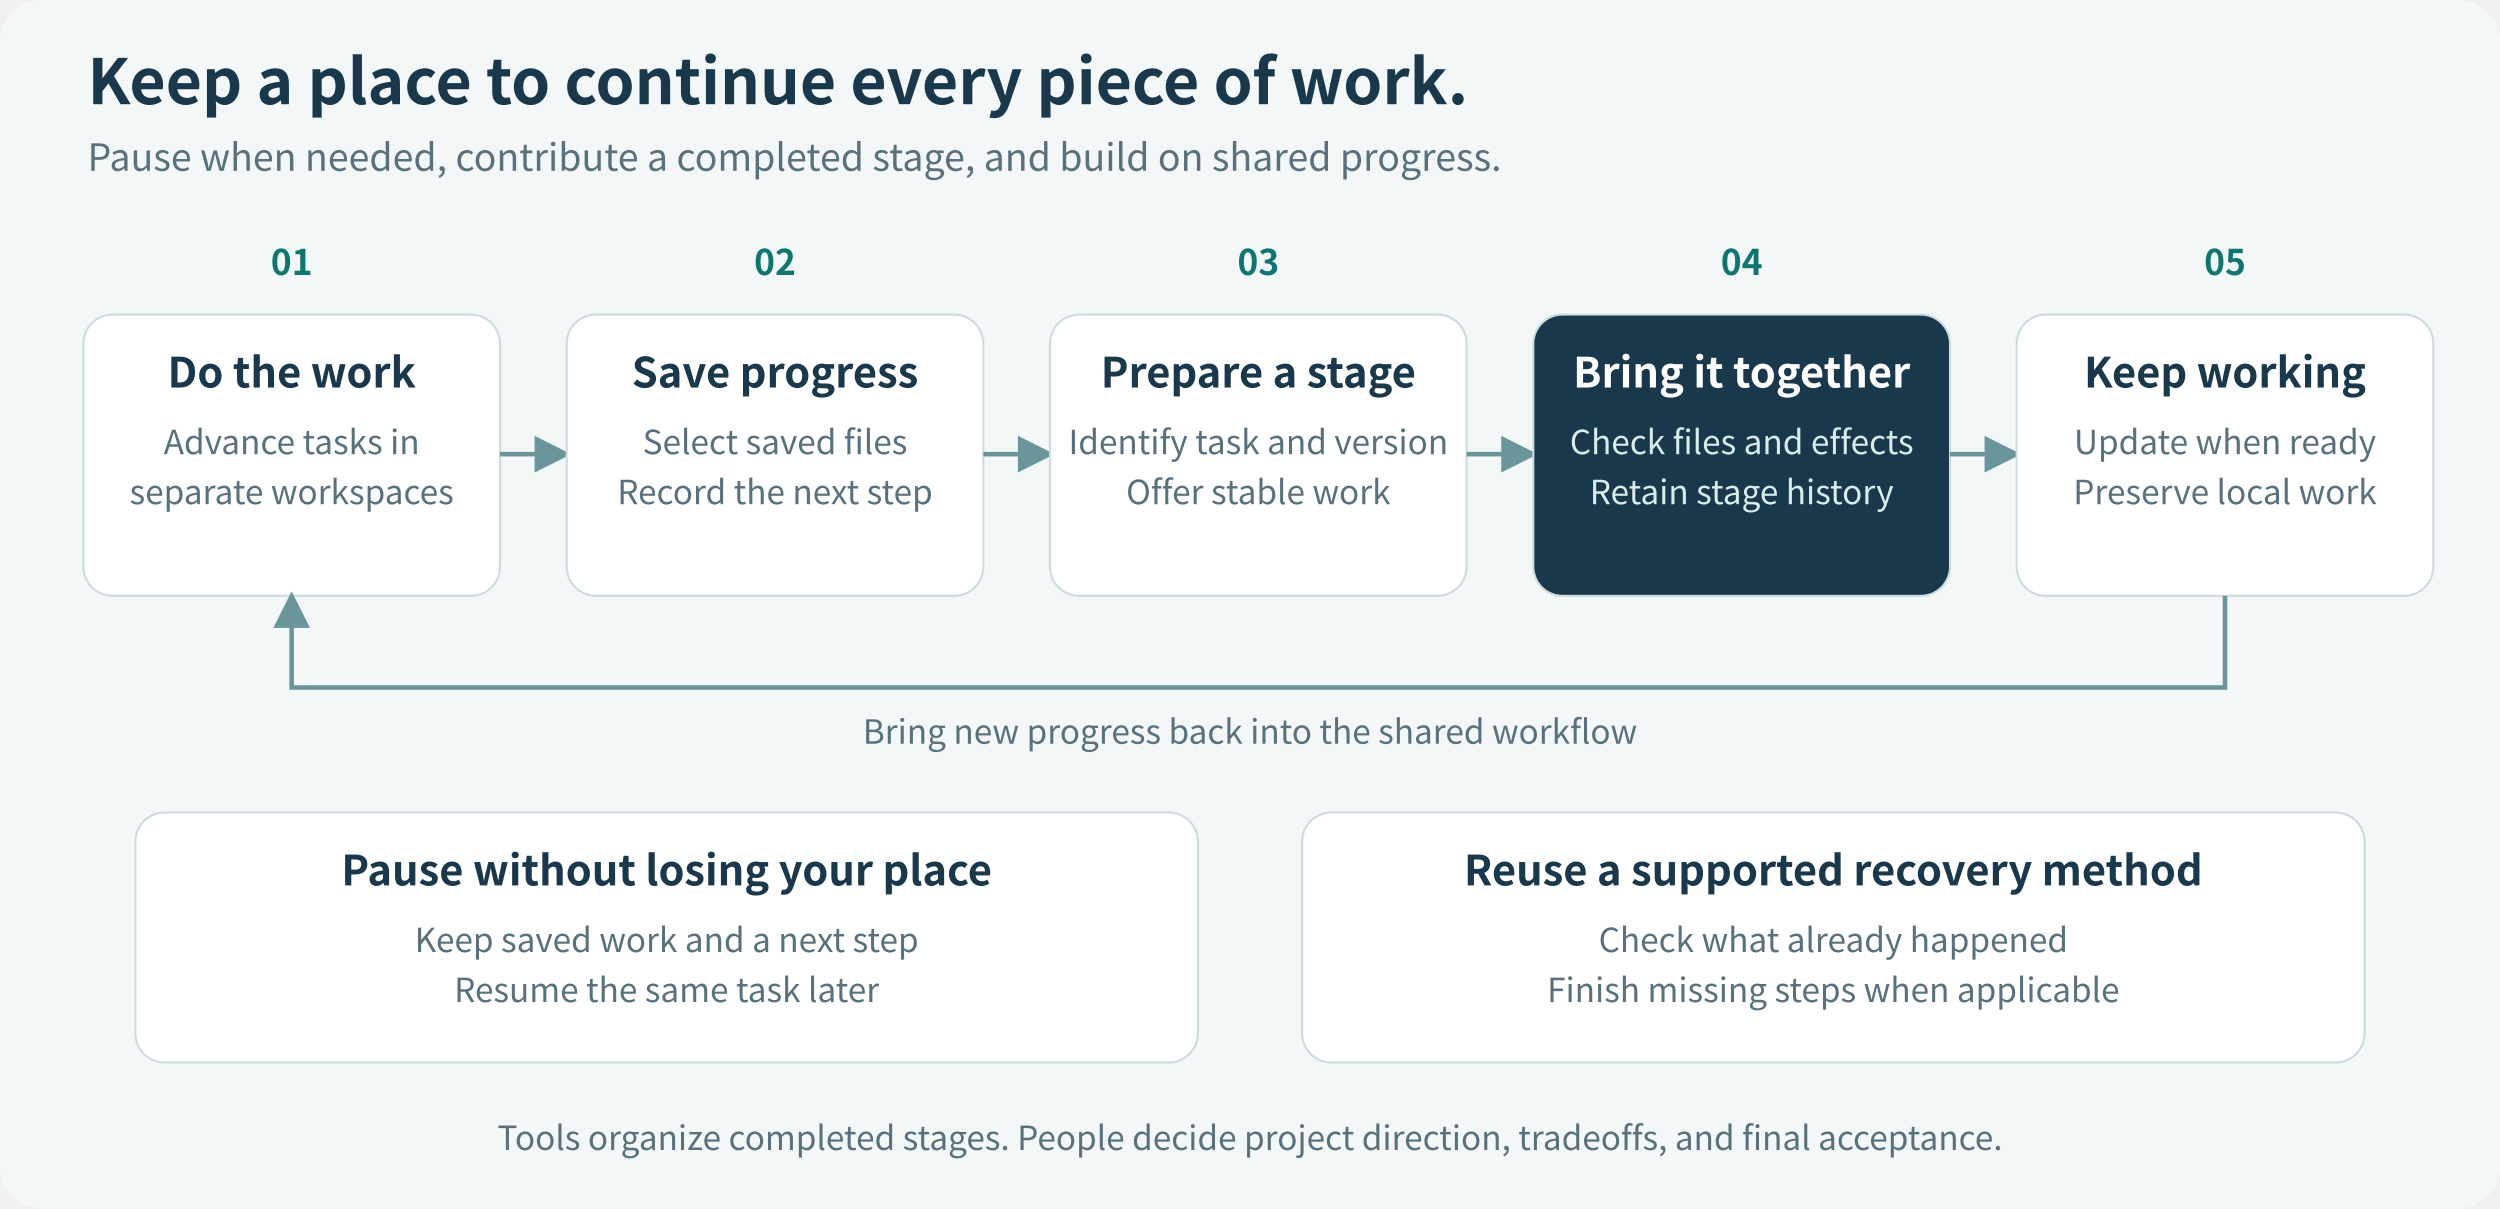
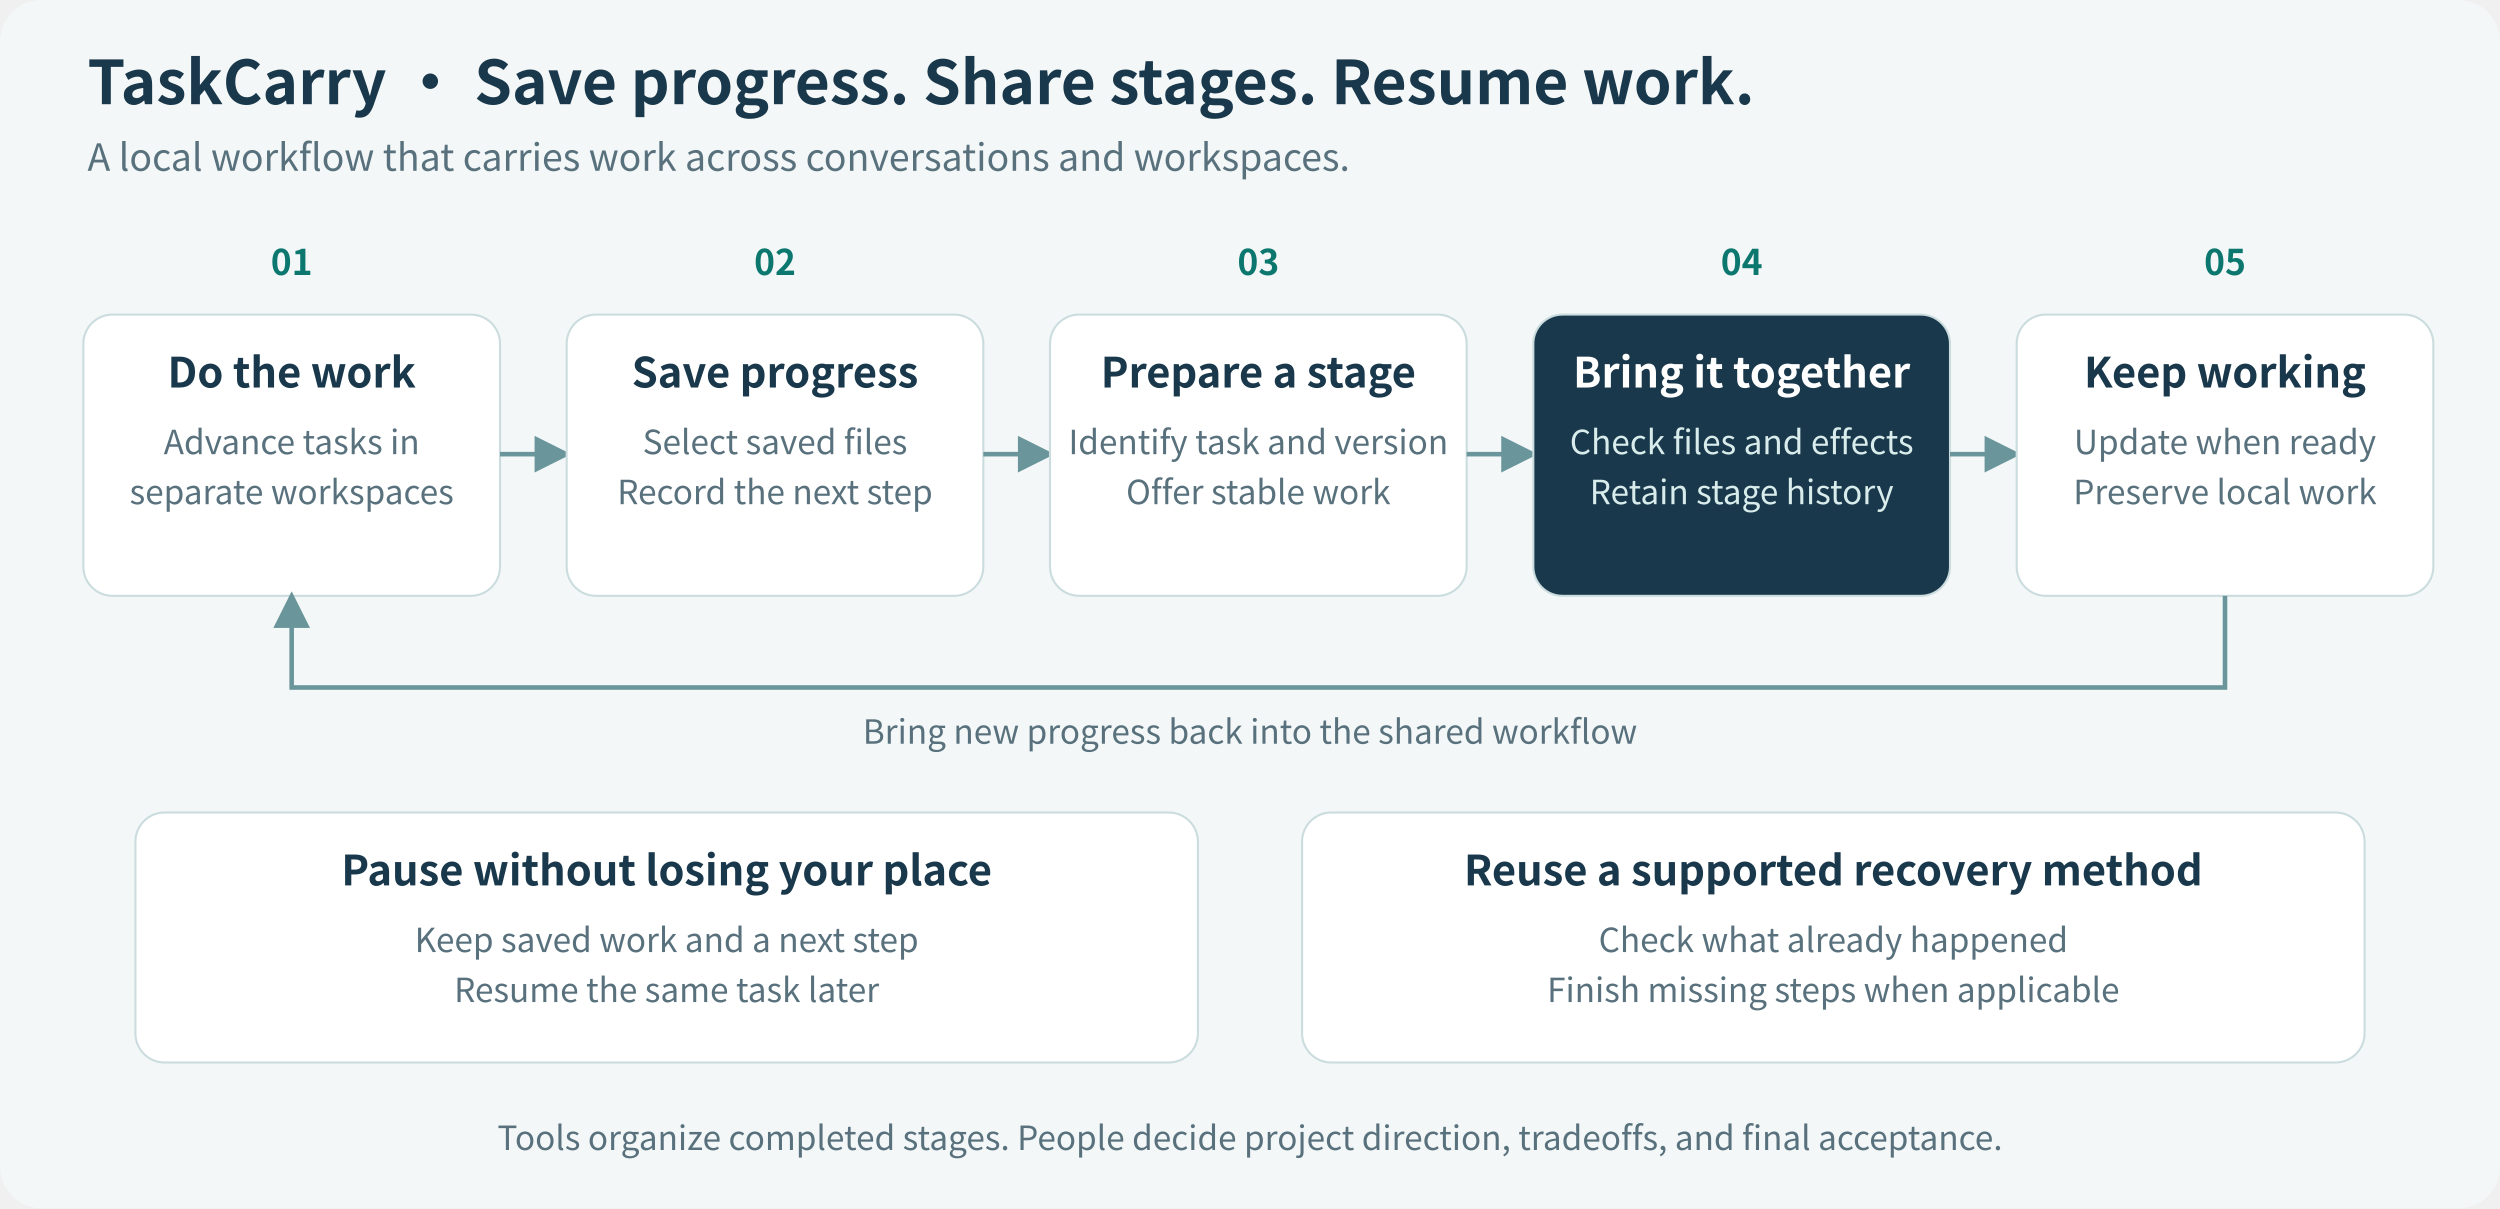
<svg xmlns="http://www.w3.org/2000/svg" width="1200" height="580" viewBox="0 0 1200 580" role="img" aria-labelledby="title description" xml:lang="en">
  <defs>
    <marker id="arrow" markerWidth="8" markerHeight="8" refX="7" refY="4" orient="auto">
      <path d="M0 0L8 4L0 8Z" fill="#6a969b" />
    </marker>
  </defs>
  <rect width="1200" height="580" rx="20" fill="#f3f7f7" />
  <g font-family="Segoe UI, Noto Sans CJK SC, Microsoft JhengHei, Microsoft YaHei, sans-serif">
-     <text x="42" y="50" text-anchor="start" font-size="30" fill="#19384b" font-weight="700">Keep a place to continue every piece of work.</text>
-     <text x="42" y="82" text-anchor="start" font-size="18" fill="#58717d" font-weight="400">Pause when needed, contribute a completed stage, and build on shared progress.</text>
+     <text x="42" y="50" text-anchor="start" font-size="29" fill="#19384b" font-weight="700">TaskCarry · Save progress. Share stages. Resume work.</text>
+     <text x="42" y="82" text-anchor="start" font-size="18" fill="#58717d" font-weight="400">A local workflow that carries work across conversations and workspaces.</text>
    <text x="140" y="132" text-anchor="middle" font-size="17" fill="#0b776e" font-weight="700">01</text>
    <rect x="40" y="151" width="200" height="135" rx="14" fill="#ffffff" stroke="#cbdcde" />
    <text x="140.0" y="186" text-anchor="middle" font-size="20" fill="#19384b" font-weight="700">Do the work</text>
    <text x="140.0" y="218" text-anchor="middle" font-size="16" fill="#58717d" font-weight="400">Advance tasks in</text>
    <text x="140.0" y="242" text-anchor="middle" font-size="16" fill="#58717d" font-weight="400">separate workspaces</text>
    <path d="M240 218H272" fill="none" stroke="#6a969b" stroke-width="2.2" marker-end="url(#arrow)" />
    <text x="372" y="132" text-anchor="middle" font-size="17" fill="#0b776e" font-weight="700">02</text>
    <rect x="272" y="151" width="200" height="135" rx="14" fill="#ffffff" stroke="#cbdcde" />
    <text x="372.0" y="186" text-anchor="middle" font-size="20" fill="#19384b" font-weight="700">Save progress</text>
    <text x="372.0" y="218" text-anchor="middle" font-size="16" fill="#58717d" font-weight="400">Select saved files</text>
    <text x="372.0" y="242" text-anchor="middle" font-size="16" fill="#58717d" font-weight="400">Record the next step</text>
    <path d="M472 218H504" fill="none" stroke="#6a969b" stroke-width="2.2" marker-end="url(#arrow)" />
    <text x="604" y="132" text-anchor="middle" font-size="17" fill="#0b776e" font-weight="700">03</text>
    <rect x="504" y="151" width="200" height="135" rx="14" fill="#ffffff" stroke="#cbdcde" />
    <text x="604.0" y="186" text-anchor="middle" font-size="20" fill="#19384b" font-weight="700">Prepare a stage</text>
    <text x="604.0" y="218" text-anchor="middle" font-size="16" fill="#58717d" font-weight="400">Identify task and version</text>
    <text x="604.0" y="242" text-anchor="middle" font-size="16" fill="#58717d" font-weight="400">Offer stable work</text>
    <path d="M704 218H736" fill="none" stroke="#6a969b" stroke-width="2.2" marker-end="url(#arrow)" />
    <text x="836" y="132" text-anchor="middle" font-size="17" fill="#0b776e" font-weight="700">04</text>
    <rect x="736" y="151" width="200" height="135" rx="14" fill="#19384b" stroke="#cbdcde" />
    <text x="836.0" y="186" text-anchor="middle" font-size="20" fill="#ffffff" font-weight="700">Bring it together</text>
    <text x="836.0" y="218" text-anchor="middle" font-size="16" fill="#d9ecec" font-weight="400">Check files and effects</text>
    <text x="836.0" y="242" text-anchor="middle" font-size="16" fill="#d9ecec" font-weight="400">Retain stage history</text>
    <path d="M936 218H968" fill="none" stroke="#6a969b" stroke-width="2.2" marker-end="url(#arrow)" />
    <text x="1068" y="132" text-anchor="middle" font-size="17" fill="#0b776e" font-weight="700">05</text>
    <rect x="968" y="151" width="200" height="135" rx="14" fill="#ffffff" stroke="#cbdcde" />
    <text x="1068.0" y="186" text-anchor="middle" font-size="20" fill="#19384b" font-weight="700">Keep working</text>
    <text x="1068.0" y="218" text-anchor="middle" font-size="16" fill="#58717d" font-weight="400">Update when ready</text>
    <text x="1068.0" y="242" text-anchor="middle" font-size="16" fill="#58717d" font-weight="400">Preserve local work</text>
    <path d="M1068 286V330H140V286" fill="none" stroke="#6a969b" stroke-width="2.2" marker-end="url(#arrow)" />
    <text x="600" y="357" text-anchor="middle" font-size="16" fill="#58717d" font-weight="400">Bring new progress back into the shared workflow</text>
    <rect x="65" y="390" width="510" height="120" rx="14" fill="#ffffff" stroke="#cbdcde" />
    <text x="320.0" y="425" text-anchor="middle" font-size="20" fill="#19384b" font-weight="700">Pause without losing your place</text>
    <text x="320.0" y="457" text-anchor="middle" font-size="16" fill="#58717d" font-weight="400">Keep saved work and a next step</text>
    <text x="320.0" y="481" text-anchor="middle" font-size="16" fill="#58717d" font-weight="400">Resume the same task later</text>
    <rect x="625" y="390" width="510" height="120" rx="14" fill="#ffffff" stroke="#cbdcde" />
    <text x="880.0" y="425" text-anchor="middle" font-size="20" fill="#19384b" font-weight="700">Reuse a supported recovery method</text>
    <text x="880.0" y="457" text-anchor="middle" font-size="16" fill="#58717d" font-weight="400">Check what already happened</text>
    <text x="880.0" y="481" text-anchor="middle" font-size="16" fill="#58717d" font-weight="400">Finish missing steps when applicable</text>
    <text x="600" y="552" text-anchor="middle" font-size="16" fill="#58717d" font-weight="400">Tools organize completed stages. People decide project direction, tradeoffs, and final acceptance.</text>
  </g>
</svg>
